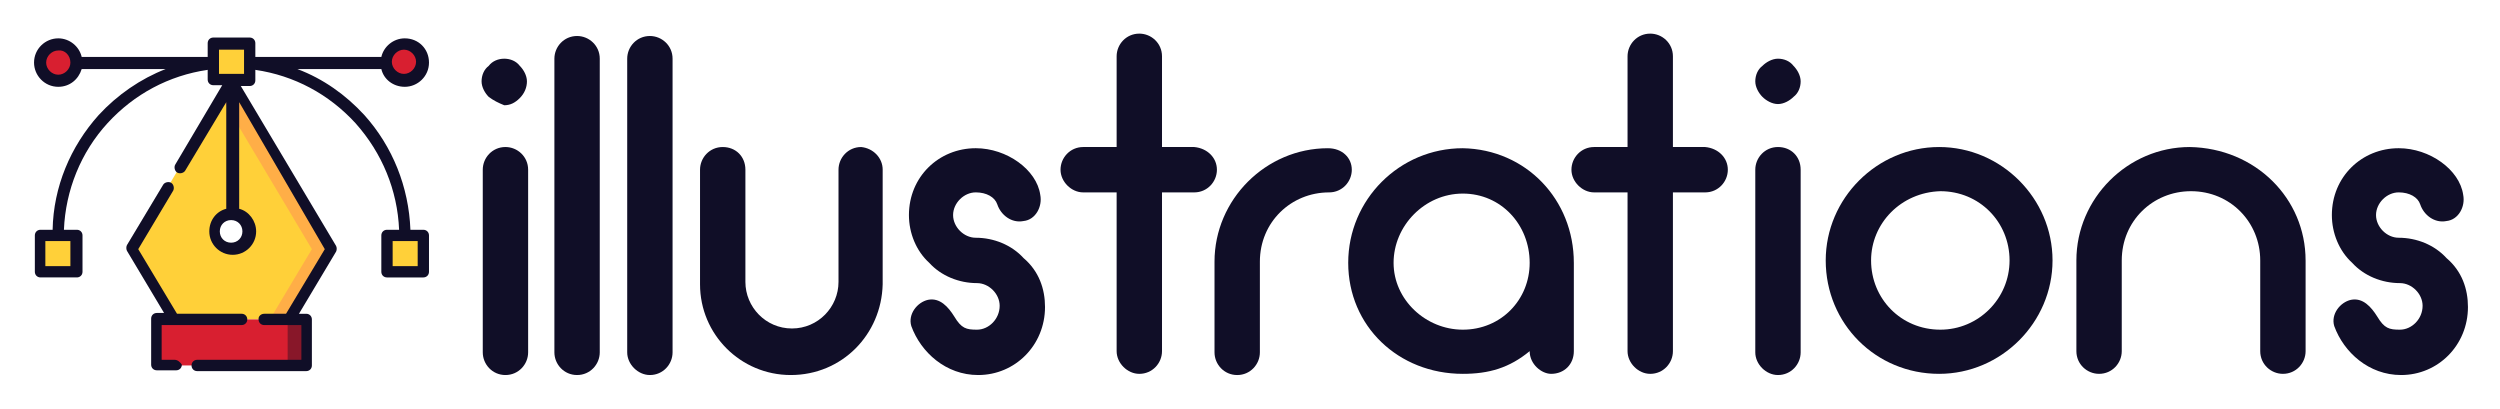
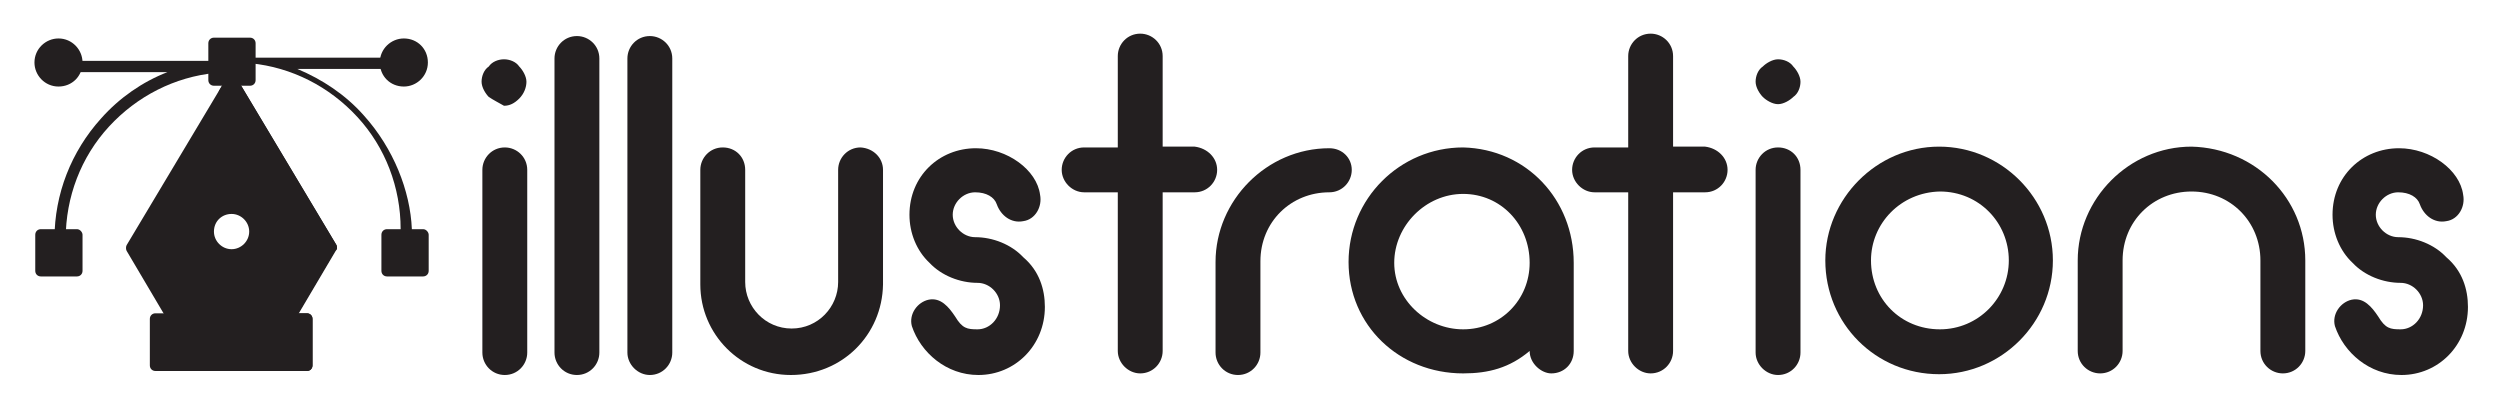
- <svg xmlns="http://www.w3.org/2000/svg" width="312" height="51">
-   <style type="text/css">.st0{fill:#100E27;}
- 	.st1{fill:#FFD039;}
- 	.st2{fill:#D81F30;}
- 	.st3{fill:#FFAE47;}
- 	.st4{fill:#881729;}</style>
+ <svg xmlns="http://www.w3.org/2000/svg" version="1.1" id="Layer_1" x="0px" y="0px" viewBox="0 0 312 51" style="enable-background:new 0 0 312 51;" xml:space="preserve">
+   <style type="text/css">
+ 	.st0{fill:none;}
+ 	.st1{fill:#231F20;}
+ 	.st2{display:none;}
+ 	.st3{display:inline;}
+ </style>
  <g>
-     <rect fill="none" id="canvas_background" height="53" width="314" y="-1" x="-1" />
+     <rect id="canvas_background" x="-1" y="-1" class="st0" width="314" height="53" />
  </g>
-   <g>
-     <g stroke="null" id="svg_16">
-       <g stroke="null" id="svg_14">
-         <path stroke="null" d="m60.994,12.092c-0.447,-0.447 -0.894,-1.192 -0.894,-1.937c0,-0.745 0.298,-1.49 0.894,-1.937c0.447,-0.596 1.192,-0.894 1.937,-0.894c0.745,0 1.49,0.298 1.937,0.894c0.447,0.447 0.894,1.192 0.894,1.937c0,0.745 -0.298,1.49 -0.894,2.086s-1.192,0.894 -1.937,0.894c-0.745,-0.298 -1.341,-0.596 -1.937,-1.043zm-0.745,31.881l0,-22.794c0,-1.49 1.192,-2.831 2.831,-2.831c1.49,0 2.831,1.192 2.831,2.831l0,22.794c0,1.49 -1.192,2.831 -2.831,2.831c-1.639,0 -2.831,-1.341 -2.831,-2.831z" class="st0" id="svg_1" />
-         <path stroke="null" d="m69.188,43.973l0,-36.649c0,-1.49 1.192,-2.831 2.831,-2.831c1.49,0 2.831,1.192 2.831,2.831l0,36.649c0,1.49 -1.192,2.831 -2.831,2.831c-1.639,0 -2.831,-1.341 -2.831,-2.831z" class="st0" id="svg_2" />
-         <path stroke="null" d="m78.275,43.973l0,-36.649c0,-1.49 1.192,-2.831 2.831,-2.831c1.49,0 2.831,1.192 2.831,2.831l0,36.649c0,1.49 -1.192,2.831 -2.831,2.831c-1.49,0 -2.831,-1.341 -2.831,-2.831z" class="st0" id="svg_3" />
-         <path stroke="null" d="m110.157,21.18l0,14.153l0,0.149c-0.149,6.257 -5.065,11.322 -11.471,11.322c-6.257,0 -11.322,-5.065 -11.322,-11.322l0,-0.149l0,-14.153c0,-1.49 1.192,-2.831 2.831,-2.831s2.831,1.192 2.831,2.831l0,14.004c0,3.129 2.533,5.81 5.81,5.81c3.278,0 5.81,-2.682 5.81,-5.81l0,-14.004c0,-1.49 1.192,-2.831 2.831,-2.831c1.49,0.149 2.682,1.341 2.682,2.831z" class="st0" id="svg_4" />
-         <path stroke="null" d="m130.418,38.312c0,4.767 -3.724,8.492 -8.343,8.492c-4.022,0 -7.151,-2.831 -8.343,-6.108c-0.447,-1.49 0.745,-2.98 2.086,-3.278c1.49,-0.298 2.533,0.894 3.278,2.086c0.894,1.49 1.49,1.639 2.831,1.639c1.49,0 2.831,-1.341 2.831,-2.98c0,-1.49 -1.341,-2.831 -2.831,-2.831c-2.235,0 -4.469,-0.894 -5.959,-2.533c-1.639,-1.49 -2.533,-3.724 -2.533,-5.959c0,-4.767 3.724,-8.343 8.343,-8.343c3.873,0 7.598,2.682 8.045,5.81c0.298,1.49 -0.596,3.129 -2.086,3.278c-1.49,0.298 -2.831,-0.745 -3.278,-2.086c-0.298,-0.894 -1.341,-1.49 -2.682,-1.49c-1.49,0 -2.831,1.341 -2.831,2.831c0,1.49 1.341,2.831 2.831,2.831c2.235,0 4.469,0.894 5.959,2.533c1.937,1.639 2.682,3.873 2.682,6.108l0,0z" class="st0" id="svg_5" />
-         <path stroke="null" d="m151.871,21.18c0,1.49 -1.192,2.831 -2.831,2.831l-4.022,0l0,19.814c0,1.49 -1.192,2.831 -2.831,2.831c-1.49,0 -2.831,-1.341 -2.831,-2.831l0,-19.814l-4.171,0c-1.49,0 -2.831,-1.341 -2.831,-2.831c0,-1.49 1.192,-2.831 2.831,-2.831l4.171,0l0,-11.322c0,-1.49 1.192,-2.831 2.831,-2.831c1.49,0 2.831,1.192 2.831,2.831l0,11.322l4.022,0c1.639,0.149 2.831,1.341 2.831,2.831z" class="st0" id="svg_6" />
-         <path stroke="null" d="m168.705,21.18c0,1.49 -1.192,2.831 -2.831,2.831c-4.767,0 -8.641,3.724 -8.641,8.641l0,11.322c0,1.49 -1.192,2.831 -2.831,2.831s-2.831,-1.341 -2.831,-2.831l0,-11.322c0,-7.747 6.406,-14.153 14.153,-14.153c1.788,0 2.98,1.192 2.98,2.682l0,0z" class="st0" id="svg_7" />
-         <path stroke="null" d="m196.415,32.8l0,11.024c0,1.639 -1.192,2.831 -2.831,2.831c-1.192,0 -2.682,-1.192 -2.682,-2.831c-2.533,2.086 -5.065,2.831 -8.343,2.831c-8.045,0 -14.302,-5.959 -14.302,-13.855s6.406,-14.302 14.302,-14.302c7.896,0.149 13.855,6.406 13.855,14.302l0,0zm-5.512,0c0,-4.767 -3.575,-8.641 -8.343,-8.641c-4.767,0 -8.641,4.022 -8.641,8.641s4.022,8.343 8.641,8.343c4.767,0 8.343,-3.724 8.343,-8.343z" class="st0" id="svg_8" />
-         <path stroke="null" d="m215.633,21.18c0,1.49 -1.192,2.831 -2.831,2.831l-4.022,0l0,19.814c0,1.49 -1.192,2.831 -2.831,2.831c-1.49,0 -2.831,-1.341 -2.831,-2.831l0,-19.814l-4.171,0c-1.49,0 -2.831,-1.341 -2.831,-2.831c0,-1.49 1.192,-2.831 2.831,-2.831l4.171,0l0,-11.322c0,-1.49 1.192,-2.831 2.831,-2.831c1.49,0 2.831,1.192 2.831,2.831l0,11.322l4.022,0c1.639,0.149 2.831,1.341 2.831,2.831z" class="st0" id="svg_9" />
-         <path stroke="null" d="m219.954,12.092c-0.447,-0.447 -0.894,-1.192 -0.894,-1.937c0,-0.745 0.298,-1.49 0.894,-1.937c0.447,-0.447 1.192,-0.894 1.937,-0.894s1.49,0.298 1.937,0.894c0.447,0.447 0.894,1.192 0.894,1.937c0,0.745 -0.298,1.49 -0.894,1.937c-0.447,0.447 -1.192,0.894 -1.937,0.894s-1.49,-0.447 -1.937,-0.894zm-0.894,31.881l0,-22.794c0,-1.49 1.192,-2.831 2.831,-2.831s2.831,1.192 2.831,2.831l0,22.794c0,1.49 -1.192,2.831 -2.831,2.831c-1.49,0 -2.831,-1.341 -2.831,-2.831z" class="st0" id="svg_10" />
-         <path stroke="null" d="m227.85,32.502c0,-7.747 6.406,-14.153 14.153,-14.153c7.747,0 14.153,6.406 14.153,14.153s-6.406,14.153 -14.153,14.153c-7.896,0 -14.153,-6.257 -14.153,-14.153zm5.661,0c0,4.767 3.724,8.641 8.641,8.641c4.767,0 8.641,-3.873 8.641,-8.641s-3.724,-8.641 -8.641,-8.641c-4.916,0.149 -8.641,4.022 -8.641,8.641z" class="st0" id="svg_11" />
-         <path stroke="null" d="m287.739,32.502l0,11.322c0,1.49 -1.192,2.831 -2.831,2.831c-1.49,0 -2.831,-1.192 -2.831,-2.831l0,-11.322c0,-4.767 -3.724,-8.641 -8.641,-8.641c-4.767,0 -8.641,3.724 -8.641,8.641l0,11.322c0,1.49 -1.192,2.831 -2.831,2.831c-1.49,0 -2.831,-1.192 -2.831,-2.831l0,-11.322c0,-7.747 6.406,-14.153 14.153,-14.153c8.194,0.149 14.451,6.406 14.451,14.153z" class="st0" id="svg_12" />
-         <path stroke="null" d="m308,38.312c0,4.767 -3.724,8.492 -8.343,8.492c-4.022,0 -7.151,-2.831 -8.343,-6.108c-0.447,-1.49 0.745,-2.98 2.086,-3.278c1.49,-0.298 2.533,0.894 3.278,2.086c0.894,1.49 1.49,1.639 2.831,1.639c1.49,0 2.831,-1.341 2.831,-2.98c0,-1.49 -1.341,-2.831 -2.831,-2.831c-2.235,0 -4.469,-0.894 -5.959,-2.533c-1.639,-1.49 -2.533,-3.724 -2.533,-5.959c0,-4.767 3.724,-8.343 8.343,-8.343c3.873,0 7.598,2.682 8.045,5.81c0.298,1.49 -0.596,3.129 -2.086,3.278c-1.49,0.298 -2.831,-0.745 -3.278,-2.086c-0.298,-0.894 -1.341,-1.49 -2.682,-1.49c-1.49,0 -2.831,1.341 -2.831,2.831c0,1.49 1.341,2.831 2.831,2.831c2.235,0 4.469,0.894 5.959,2.533c1.937,1.639 2.682,3.873 2.682,6.108l0,0z" class="st0" id="svg_13" />
-       </g>
+   <g id="svg_16">
+     <g id="svg_14">
+       <path id="svg_1" class="st1" d="M61,12.1c-0.4-0.4-0.9-1.2-0.9-1.9s0.3-1.5,0.9-1.9c0.4-0.6,1.2-0.9,1.9-0.9    c0.7,0,1.5,0.3,1.9,0.9c0.4,0.4,0.9,1.2,0.9,1.9s-0.3,1.5-0.9,2.1s-1.2,0.9-1.9,0.9C62.2,12.8,61.6,12.5,61,12.1z M60.2,44V21.2    c0-1.5,1.2-2.8,2.8-2.8c1.5,0,2.8,1.2,2.8,2.8V44c0,1.5-1.2,2.8-2.8,2.8C61.4,46.8,60.2,45.5,60.2,44z" />
+       <path id="svg_2" class="st1" d="M69.2,44V7.3c0-1.5,1.2-2.8,2.8-2.8c1.5,0,2.8,1.2,2.8,2.8V44c0,1.5-1.2,2.8-2.8,2.8    C70.4,46.8,69.2,45.5,69.2,44z" />
+       <path id="svg_3" class="st1" d="M78.3,44V7.3c0-1.5,1.2-2.8,2.8-2.8c1.5,0,2.8,1.2,2.8,2.8V44c0,1.5-1.2,2.8-2.8,2.8    C79.6,46.8,78.3,45.5,78.3,44z" />
+       <path id="svg_4" class="st1" d="M110.2,21.2v14.2v0.1c-0.1,6.3-5.1,11.3-11.5,11.3c-6.3,0-11.3-5.1-11.3-11.3v-0.1V21.2    c0-1.5,1.2-2.8,2.8-2.8s2.8,1.2,2.8,2.8v14c0,3.1,2.5,5.8,5.8,5.8c3.3,0,5.8-2.7,5.8-5.8v-14c0-1.5,1.2-2.8,2.8-2.8    C109,18.5,110.2,19.7,110.2,21.2z" />
+       <path id="svg_5" class="st1" d="M130.4,38.3c0,4.8-3.7,8.5-8.3,8.5c-4,0-7.2-2.8-8.3-6.1c-0.4-1.5,0.7-3,2.1-3.3    c1.5-0.3,2.5,0.9,3.3,2.1c0.9,1.5,1.5,1.6,2.8,1.6c1.5,0,2.8-1.3,2.8-3c0-1.5-1.3-2.8-2.8-2.8c-2.2,0-4.5-0.9-6-2.5    c-1.6-1.5-2.5-3.7-2.5-6c0-4.8,3.7-8.3,8.3-8.3c3.9,0,7.6,2.7,8,5.8c0.3,1.5-0.6,3.1-2.1,3.3c-1.5,0.3-2.8-0.7-3.3-2.1    c-0.3-0.9-1.3-1.5-2.7-1.5c-1.5,0-2.8,1.3-2.8,2.8c0,1.5,1.3,2.8,2.8,2.8c2.2,0,4.5,0.9,6,2.5C129.7,33.8,130.4,36.1,130.4,38.3    L130.4,38.3L130.4,38.3z" />
+       <path id="svg_6" class="st1" d="M151.9,21.2c0,1.5-1.2,2.8-2.8,2.8h-4v19.8c0,1.5-1.2,2.8-2.8,2.8c-1.5,0-2.8-1.3-2.8-2.8V24h-4.2    c-1.5,0-2.8-1.3-2.8-2.8c0-1.5,1.2-2.8,2.8-2.8h4.2V7c0-1.5,1.2-2.8,2.8-2.8c1.5,0,2.8,1.2,2.8,2.8v11.3h4    C150.7,18.5,151.9,19.7,151.9,21.2z" />
+       <path id="svg_7" class="st1" d="M168.7,21.2c0,1.5-1.2,2.8-2.8,2.8c-4.8,0-8.6,3.7-8.6,8.6V44c0,1.5-1.2,2.8-2.8,2.8    s-2.8-1.3-2.8-2.8V32.7c0-7.7,6.4-14.2,14.2-14.2C167.5,18.5,168.7,19.7,168.7,21.2L168.7,21.2L168.7,21.2z" />
+       <path id="svg_8" class="st1" d="M196.4,32.8v11c0,1.6-1.2,2.8-2.8,2.8c-1.2,0-2.7-1.2-2.7-2.8c-2.5,2.1-5.1,2.8-8.3,2.8    c-8,0-14.3-6-14.3-13.9s6.4-14.3,14.3-14.3C190.5,18.6,196.4,24.9,196.4,32.8C196.4,32.8,196.4,32.8,196.4,32.8z M190.9,32.8    c0-4.8-3.6-8.6-8.3-8.6s-8.6,4-8.6,8.6s4,8.3,8.6,8.3C187.3,41.1,190.9,37.4,190.9,32.8z" />
+       <path id="svg_9" class="st1" d="M215.6,21.2c0,1.5-1.2,2.8-2.8,2.8h-4v19.8c0,1.5-1.2,2.8-2.8,2.8c-1.5,0-2.8-1.3-2.8-2.8V24h-4.2    c-1.5,0-2.8-1.3-2.8-2.8c0-1.5,1.2-2.8,2.8-2.8h4.2V7c0-1.5,1.2-2.8,2.8-2.8c1.5,0,2.8,1.2,2.8,2.8v11.3h4    C214.4,18.5,215.6,19.7,215.6,21.2z" />
+       <path id="svg_10" class="st1" d="M220,12.1c-0.4-0.4-0.9-1.2-0.9-1.9s0.3-1.5,0.9-1.9c0.4-0.4,1.2-0.9,1.9-0.9s1.5,0.3,1.9,0.9    c0.4,0.4,0.9,1.2,0.9,1.9s-0.3,1.5-0.9,1.9c-0.4,0.4-1.2,0.9-1.9,0.9S220.4,12.5,220,12.1z M219.1,44V21.2c0-1.5,1.2-2.8,2.8-2.8    s2.8,1.2,2.8,2.8V44c0,1.5-1.2,2.8-2.8,2.8C220.4,46.8,219.1,45.5,219.1,44z" />
+       <path id="svg_11" class="st1" d="M227.8,32.5c0-7.7,6.4-14.2,14.2-14.2s14.2,6.4,14.2,14.2s-6.4,14.2-14.2,14.2    C234.1,46.7,227.8,40.4,227.8,32.5z M233.5,32.5c0,4.8,3.7,8.6,8.6,8.6c4.8,0,8.6-3.9,8.6-8.6s-3.7-8.6-8.6-8.6    C237.2,24,233.5,27.9,233.5,32.5z" />
+       <path id="svg_12" class="st1" d="M287.7,32.5v11.3c0,1.5-1.2,2.8-2.8,2.8c-1.5,0-2.8-1.2-2.8-2.8V32.5c0-4.8-3.7-8.6-8.6-8.6    c-4.8,0-8.6,3.7-8.6,8.6v11.3c0,1.5-1.2,2.8-2.8,2.8c-1.5,0-2.8-1.2-2.8-2.8V32.5c0-7.7,6.4-14.2,14.2-14.2    C281.5,18.5,287.7,24.8,287.7,32.5L287.7,32.5z" />
+       <path id="svg_13" class="st1" d="M308,38.3c0,4.8-3.7,8.5-8.3,8.5c-4,0-7.2-2.8-8.3-6.1c-0.4-1.5,0.7-3,2.1-3.3    c1.5-0.3,2.5,0.9,3.3,2.1c0.9,1.5,1.5,1.6,2.8,1.6c1.5,0,2.8-1.3,2.8-3c0-1.5-1.3-2.8-2.8-2.8c-2.2,0-4.5-0.9-6-2.5    c-1.6-1.5-2.5-3.7-2.5-6c0-4.8,3.7-8.3,8.3-8.3c3.9,0,7.6,2.7,8,5.8c0.3,1.5-0.6,3.1-2.1,3.3c-1.5,0.3-2.8-0.7-3.3-2.1    c-0.3-0.9-1.3-1.5-2.7-1.5c-1.5,0-2.8,1.3-2.8,2.8c0,1.5,1.3,2.8,2.8,2.8c2.2,0,4.5,0.9,6,2.5C307.3,33.8,308,36.1,308,38.3    L308,38.3L308,38.3z" />
    </g>
-     <g stroke="null" id="svg_17">
-       <g stroke="null" id="Capa_1">
-         <g stroke="null" id="svg_2_1_">
-           <path stroke="null" d="m28.844,10.028l-12.498,21.066l5.241,8.769l7.257,0l1.21,0l1.411,0l1.512,0l3.125,0l5.241,-8.769l-12.498,-21.066c0,0 0,0 0,0zm0,21.066c-1.21,0 -2.117,-1.008 -2.117,-2.117c0,-1.21 1.008,-2.117 2.117,-2.117c1.21,0 2.117,1.008 2.117,2.117c0.101,1.109 -0.907,2.117 -2.117,2.117z" class="st1" id="svg_3_1_" />
-           <g stroke="null" id="svg_4_1_">
-             <circle stroke="null" r="2.318" cy="7.811" cx="7.274" class="st2" id="svg_5_1_" />
-             <circle stroke="null" r="2.318" cy="7.811" cx="50.413" class="st2" id="svg_6_1_" />
-           </g>
-           <g stroke="null" id="svg_7_1_">
-             <rect stroke="null" height="4.536" width="4.536" class="st1" y="29.381" x="4.956" id="svg_8_1_" />
-             <rect stroke="null" height="4.536" width="4.536" class="st1" y="5.392" x="26.525" id="svg_9_1_" />
-             <rect stroke="null" height="4.536" width="4.536" class="st1" y="29.381" x="48.196" id="svg_10_1_" />
-           </g>
-           <polygon stroke="null" points="28.844,10.028 27.634,12.145 38.923,31.094 33.682,39.863 36.101,39.863 41.342,31.094 " class="st3" id="svg_11_1_" />
-           <rect stroke="null" height="5.745" width="18.949" class="st2" y="39.863" x="19.369" id="svg_12_1_" />
-           <rect stroke="null" height="5.745" width="2.419" class="st4" y="39.863" x="35.899" id="svg_13_1_" />
-           <path stroke="null" d="m21.788,44.903l-1.613,0l0,-4.334l1.512,0l0,0l8.467,0c0.403,0 0.706,-0.302 0.706,-0.706l0,0l0,0c0,-0.403 -0.302,-0.706 -0.706,-0.706l-8.063,0l-4.838,-8.063l4.334,-7.257c0.202,-0.302 0.101,-0.806 -0.202,-1.008c-0.302,-0.202 -0.806,-0.101 -1.008,0.202l-4.536,7.56c-0.101,0.202 -0.101,0.504 0,0.706l4.636,7.761l-0.907,0c-0.403,0 -0.706,0.302 -0.706,0.706l0,5.745c0,0.403 0.302,0.706 0.706,0.706l2.419,0c0.403,0 0.706,-0.302 0.706,-0.706c-0.202,-0.302 -0.504,-0.605 -0.907,-0.605c0,0 0,0 0,0z" class="st0" id="svg_14_1_" />
-           <path stroke="null" d="m52.832,28.675l-1.613,0c-0.202,-5.342 -2.217,-10.382 -5.745,-14.313c-2.318,-2.52 -5.14,-4.536 -8.366,-5.745l10.483,0c0.302,1.31 1.512,2.217 2.923,2.217c1.613,0 3.024,-1.31 3.024,-3.024s-1.31,-3.024 -3.024,-3.024c-1.411,0 -2.621,1.008 -2.923,2.318l-15.724,0l0,-1.713c0,-0.403 -0.302,-0.706 -0.706,-0.706l-4.536,0c-0.403,0 -0.706,0.302 -0.706,0.706l0,1.713l-15.724,0c-0.302,-1.31 -1.512,-2.318 -2.923,-2.318c-1.613,0 -3.024,1.31 -3.024,3.024c0,1.613 1.31,3.024 3.024,3.024c1.411,0 2.52,-0.907 2.923,-2.217l10.483,0c-3.125,1.21 -6.048,3.225 -8.366,5.745c-3.528,3.931 -5.644,8.971 -5.745,14.313l-1.512,0c-0.403,0 -0.706,0.302 -0.706,0.706l0,4.536c0,0.403 0.302,0.706 0.706,0.706l4.536,0c0.403,0 0.706,-0.302 0.706,-0.706l0,-4.536c0,-0.403 -0.302,-0.706 -0.706,-0.706l-1.613,0c0.202,-4.939 2.117,-9.676 5.443,-13.305c3.326,-3.629 7.66,-5.947 12.498,-6.652l0,1.21c0,0.403 0.302,0.706 0.706,0.706l1.109,0l-5.846,9.878c-0.202,0.302 -0.101,0.806 0.202,1.008c0.302,0.202 0.806,0.101 1.008,-0.202l5.14,-8.567l0,13.305c-1.21,0.302 -2.117,1.411 -2.117,2.822c0,1.613 1.31,2.923 2.923,2.923c1.613,0 2.923,-1.31 2.923,-2.923c0,-1.31 -0.907,-2.52 -2.117,-2.822l0,-13.305l10.684,18.344l-4.838,8.063l-2.721,0c-0.403,0 -0.706,0.302 -0.706,0.605c0,0 0,0 0,0.101c0,0.403 0.302,0.706 0.706,0.706l3.125,0l0,0l1.512,0l0,4.334l-13.002,0c-0.403,0 -0.706,0.302 -0.706,0.706s0.302,0.706 0.706,0.706l13.607,0c0.403,0 0.706,-0.302 0.706,-0.706l0,-5.745c0,-0.403 -0.302,-0.706 -0.706,-0.706l-0.907,0l4.636,-7.761c0.101,-0.202 0.101,-0.504 0,-0.706l-11.894,-19.957l1.109,0c0.403,0 0.706,-0.302 0.706,-0.706l0,-1.31c4.838,0.706 9.172,3.024 12.498,6.652c3.326,3.729 5.241,8.366 5.443,13.305l-1.512,0c-0.403,0 -0.706,0.302 -0.706,0.706l0,4.536c0,0.403 0.302,0.706 0.706,0.706l4.536,0c0.403,0 0.706,-0.302 0.706,-0.706l0,-4.536c0,-0.403 -0.302,-0.706 -0.706,-0.706c0,0 0,0 0,0zm-44.047,4.536l-3.125,0l0,-3.125l3.125,0l0,3.125zm41.628,-27.013c0.806,0 1.512,0.706 1.512,1.512c0,0.806 -0.706,1.512 -1.512,1.512c-0.806,0 -1.512,-0.706 -1.512,-1.512c0,-0.806 0.706,-1.512 1.512,-1.512zm-43.14,3.125c-0.806,0 -1.512,-0.706 -1.512,-1.512c0,-0.806 0.706,-1.512 1.512,-1.512c0.806,-0.101 1.512,0.605 1.512,1.512c0,0.806 -0.706,1.512 -1.512,1.512zm22.981,19.554c0,0.806 -0.605,1.411 -1.411,1.411c-0.806,0 -1.411,-0.605 -1.411,-1.411c0,-0.806 0.605,-1.411 1.411,-1.411s1.411,0.605 1.411,1.411zm0.202,-19.655l-3.125,0l0,-1.31l0,0l0,-1.713l3.125,0l0,1.713l0,0l0,1.31zm21.671,23.989l-3.125,0l0,-3.125l3.125,0l0,3.125z" class="st0" id="svg_15" />
+   </g>
+   <g id="svg_17" class="st2">
+     <g id="Capa_1" class="st3">
+       <g id="svg_2_1_">
+         <path id="svg_3_1_" class="st1" d="M28.8,10L16.3,31.1l5.2,8.8h7.3h1.2h1.4H33h3.1l5.2-8.8L28.8,10C28.8,10,28.8,10,28.8,10z      M28.8,31.1c-1.2,0-2.1-1-2.1-2.1c0-1.2,1-2.1,2.1-2.1c1.2,0,2.1,1,2.1,2.1C31.1,30.1,30.1,31.1,28.8,31.1z" />
+         <g id="svg_4_1_">
+           <circle id="svg_5_1_" class="st1" cx="7.3" cy="7.8" r="2.3" />
+           <circle id="svg_6_1_" class="st1" cx="50.4" cy="7.8" r="2.3" />
        </g>
+         <g id="svg_7_1_">
+           <rect id="svg_8_1_" x="5" y="29.4" class="st1" width="4.5" height="4.5" />
+           <rect id="svg_9_1_" x="26.5" y="5.4" class="st1" width="4.5" height="4.5" />
+           <rect id="svg_10_1_" x="48.2" y="29.4" class="st1" width="4.5" height="4.5" />
+         </g>
+         <polygon id="svg_11_1_" class="st1" points="28.8,10 27.6,12.1 38.9,31.1 33.7,39.9 36.1,39.9 41.3,31.1    " />
+         <rect id="svg_12_1_" x="19.4" y="39.9" class="st1" width="18.9" height="5.7" />
+         <rect id="svg_13_1_" x="35.9" y="39.9" class="st1" width="2.4" height="5.7" />
+         <path id="svg_14_1_" class="st1" d="M21.8,44.9h-1.6v-4.3h1.5l0,0h8.5c0.4,0,0.7-0.3,0.7-0.7l0,0l0,0c0-0.4-0.3-0.7-0.7-0.7h-8.1     l-4.8-8.1l4.3-7.3c0.2-0.3,0.1-0.8-0.2-1c-0.3-0.2-0.8-0.1-1,0.2l-4.5,7.6c-0.1,0.2-0.1,0.5,0,0.7l4.6,7.8h-0.9     c-0.4,0-0.7,0.3-0.7,0.7v5.7c0,0.4,0.3,0.7,0.7,0.7H22c0.4,0,0.7-0.3,0.7-0.7C22.5,45.2,22.2,44.9,21.8,44.9L21.8,44.9L21.8,44.9     z" />
+         <path id="svg_15" class="st1" d="M52.8,28.7h-1.6C51,23.3,49,18.3,45.5,14.4c-2.3-2.5-5.1-4.5-8.4-5.7h10.5     c0.3,1.3,1.5,2.2,2.9,2.2c1.6,0,3-1.3,3-3s-1.3-3-3-3c-1.4,0-2.6,1-2.9,2.3H31.9V5.4c0-0.4-0.3-0.7-0.7-0.7h-4.5     c-0.4,0-0.7,0.3-0.7,0.7v1.7H10.2C9.9,5.8,8.7,4.8,7.3,4.8c-1.6,0-3,1.3-3,3c0,1.6,1.3,3,3,3c1.4,0,2.5-0.9,2.9-2.2h10.5     c-3.1,1.2-6,3.2-8.4,5.7c-3.5,3.9-5.6,9-5.7,14.3H5.1c-0.4,0-0.7,0.3-0.7,0.7v4.5c0,0.4,0.3,0.7,0.7,0.7h4.5     c0.4,0,0.7-0.3,0.7-0.7v-4.5c0-0.4-0.3-0.7-0.7-0.7H8c0.2-4.9,2.1-9.7,5.4-13.3s7.7-5.9,12.5-6.7v1.2c0,0.4,0.3,0.7,0.7,0.7h1.1     l-5.8,9.9c-0.2,0.3-0.1,0.8,0.2,1c0.3,0.2,0.8,0.1,1-0.2l5.1-8.6v13.3c-1.2,0.3-2.1,1.4-2.1,2.8c0,1.6,1.3,2.9,2.9,2.9     c1.6,0,2.9-1.3,2.9-2.9c0-1.3-0.9-2.5-2.1-2.8V12.7l10.7,18.3l-4.8,8.1H33c-0.4,0-0.7,0.3-0.7,0.6c0,0,0,0,0,0.1     c0,0.4,0.3,0.7,0.7,0.7h3.1l0,0h1.5v4.3h-13c-0.4,0-0.7,0.3-0.7,0.7s0.3,0.7,0.7,0.7h13.6c0.4,0,0.7-0.3,0.7-0.7v-5.7     c0-0.4-0.3-0.7-0.7-0.7h-0.9l4.6-7.8c0.1-0.2,0.1-0.5,0-0.7l-11.9-20h1.1c0.4,0,0.7-0.3,0.7-0.7V8.7c4.8,0.7,9.2,3,12.5,6.7     c3.3,3.7,5.2,8.4,5.4,13.3h-1.5c-0.4,0-0.7,0.3-0.7,0.7v4.5c0,0.4,0.3,0.7,0.7,0.7h4.5c0.4,0,0.7-0.3,0.7-0.7v-4.5     C53.5,29,53.2,28.7,52.8,28.7L52.8,28.7L52.8,28.7z M8.8,33.2H5.7v-3.1h3.1V33.2z M50.4,6.2c0.8,0,1.5,0.7,1.5,1.5     s-0.7,1.5-1.5,1.5s-1.5-0.7-1.5-1.5S49.6,6.2,50.4,6.2z M7.3,9.3c-0.8,0-1.5-0.7-1.5-1.5s0.7-1.5,1.5-1.5     c0.8-0.1,1.5,0.6,1.5,1.5C8.8,8.6,8.1,9.3,7.3,9.3z M30.3,28.9c0,0.8-0.6,1.4-1.4,1.4s-1.4-0.6-1.4-1.4s0.6-1.4,1.4-1.4     S30.3,28.1,30.3,28.9z M30.5,9.2h-3.1V7.9l0,0V6.2h3.1v1.7l0,0V9.2z M52.1,33.2H49v-3.1h3.1V33.2z" />
      </g>
    </g>
  </g>
+   <g>
+     <g>
+       <path class="st1" d="M45.4,14.4c-2.3-2.6-5.2-4.5-8.3-5.8h11.1c0.4,0,0.7-0.3,0.7-0.7c0-0.4-0.3-0.7-0.7-0.7h-17    c-0.1,0-0.1,0-0.2,0c0,0,0,0,0,0c0,0,0,0-0.1,0c0,0,0,0,0,0c0,0,0,0,0,0c0,0,0,0,0,0c0,0,0,0,0,0c0,0,0,0,0,0c0,0,0,0,0,0    c0,0,0,0,0,0c0,0,0,0,0,0c0,0,0,0,0,0c0,0,0,0,0,0c0,0,0,0,0,0c0,0,0,0,0,0c0,0,0,0,0,0c0,0,0,0,0,0c0,0,0,0,0,0c0,0,0,0,0,0    c0,0,0,0,0,0c0,0,0,0,0,0c0,0,0,0,0,0c0,0,0,0,0,0c0,0,0,0,0,0c0,0,0,0,0,0c0,0,0,0,0,0.1c0,0,0,0,0,0c0,0,0,0,0,0c0,0,0,0,0,0    c0,0,0,0,0,0v0c0,0,0,0,0,0c0,0,0,0,0,0.1c0,0,0,0,0,0c0,0,0,0,0,0.1c0,0,0,0,0,0c0,0,0,0,0,0c0,0,0,0,0,0.1c0,0,0,0,0,0    c0,0,0,0,0,0.1c0,0,0,0,0,0c0,0,0,0,0,0.1c0,0,0,0,0,0c0,0,0,0,0,0c0,0,0,0,0,0c0,0,0,0,0,0c0,0,0,0,0,0c0,0,0,0,0,0c0,0,0,0,0,0    c0,0,0,0,0,0c0,0,0,0,0,0c0,0,0,0,0.1,0c0,0,0,0,0,0c0.1,0,0.2,0.1,0.3,0.1c5.1,0.5,9.8,2.9,13.3,6.7c3.5,3.8,5.4,8.8,5.4,14    c0,0.4,0.3,0.7,0.7,0.7c0.4,0,0.7-0.3,0.7-0.7C51.2,23.8,49.1,18.5,45.4,14.4z" />
+       <path class="st1" d="M27.2,8.3C27.2,8.3,27.2,8.3,27.2,8.3C27.2,8.3,27.2,8.3,27.2,8.3c0-0.1,0.1-0.1,0.1-0.1c0,0,0,0,0,0    c0,0,0,0,0,0c0,0,0,0,0,0c0,0,0,0,0,0c0,0,0,0,0,0c0,0,0,0,0,0c0,0,0,0,0-0.1c0,0,0,0,0,0c0,0,0-0.1,0-0.1c0,0,0,0,0,0    c0,0,0,0,0,0c0,0,0,0,0,0c0,0,0,0,0,0c0,0,0,0,0,0c0,0,0,0,0,0c0,0,0,0,0-0.1c0,0,0,0,0,0c0-0.1-0.1-0.2-0.2-0.3c0,0,0,0,0,0    c0,0,0,0,0,0c0,0,0,0,0,0c0,0,0,0,0,0c0,0,0,0,0,0c0,0,0,0,0,0c0,0,0,0,0,0c0,0,0,0-0.1,0c0,0,0,0,0,0c-0.1,0-0.1,0-0.2,0h-17    c-0.4,0-0.7,0.3-0.7,0.7c0,0.4,0.3,0.7,0.7,0.7h11.1c-3.1,1.2-6,3.2-8.3,5.8c-3.7,4.1-5.8,9.4-5.8,15c0,0.4,0.3,0.7,0.7,0.7    c0.4,0,0.7-0.3,0.7-0.7c0-5.2,1.9-10.2,5.4-14c3.5-3.8,8.2-6.2,13.3-6.7c0.1,0,0.2,0,0.3-0.1c0,0,0,0,0,0c0,0,0,0,0,0c0,0,0,0,0,0    c0,0,0,0,0,0C27.1,8.4,27.1,8.4,27.2,8.3C27.1,8.4,27.1,8.4,27.2,8.3C27.1,8.4,27.1,8.4,27.2,8.3C27.1,8.4,27.2,8.3,27.2,8.3    C27.2,8.3,27.2,8.3,27.2,8.3z" />
+     </g>
+     <g>
+       <path class="st1" d="M7.3,4.8c-1.6,0-3,1.3-3,3c0,1.6,1.3,3,3,3s3-1.3,3-3C10.3,6.2,9,4.8,7.3,4.8z" />
+       <path class="st1" d="M50.4,4.8c-1.6,0-3,1.3-3,3s1.3,3,3,3c1.6,0,3-1.3,3-3S52.1,4.8,50.4,4.8z" />
+     </g>
+     <g>
+       <path class="st1" d="M9.6,28.6H5.1c-0.4,0-0.7,0.3-0.7,0.7v4.5c0,0.4,0.3,0.7,0.7,0.7h4.5c0.4,0,0.7-0.3,0.7-0.7v-4.5    C10.3,29,10,28.6,9.6,28.6z" />
+       <path class="st1" d="M52.8,28.6h-4.5c-0.4,0-0.7,0.3-0.7,0.7v4.5c0,0.4,0.3,0.7,0.7,0.7h4.5c0.4,0,0.7-0.3,0.7-0.7v-4.5    C53.5,29,53.2,28.6,52.8,28.6z" />
+       <path class="st1" d="M42,30.6L29.5,9.7c-0.1-0.2-0.4-0.4-0.6-0.4c-0.3,0-0.5,0.1-0.6,0.4L15.8,30.6c-0.1,0.2-0.1,0.5,0,0.7    l5.2,8.8c0.1,0.2,0.4,0.4,0.6,0.4h14.5c0.3,0,0.5-0.1,0.6-0.4l5.2-8.8C42.1,31.1,42.1,30.9,42,30.6z M28.9,26.7    c1.2,0,2.2,1,2.2,2.2s-1,2.2-2.2,2.2s-2.2-1-2.2-2.2C26.7,27.6,27.7,26.7,28.9,26.7z" />
+     </g>
+     <path class="st1" d="M42,30.6L29.5,9.7c-0.1-0.2-0.4-0.4-0.6-0.4c-0.3,0-0.5,0.1-0.6,0.4l-1,1.7L38.9,31l-5.7,9.5h2.8   c0.3,0,0.5-0.1,0.6-0.4l5.2-8.8C42.1,31.1,42.1,30.9,42,30.6z" />
+     <path class="st1" d="M38.3,39.1H19.4c-0.4,0-0.7,0.3-0.7,0.7v5.8c0,0.4,0.3,0.7,0.7,0.7h18.9c0.4,0,0.7-0.3,0.7-0.7v-5.8   C39,39.4,38.7,39.1,38.3,39.1z" />
+     <path class="st1" d="M38.3,39.1h-2.4v7.2h2.4c0.4,0,0.7-0.3,0.7-0.7v-5.8C39,39.4,38.7,39.1,38.3,39.1z" />
+     <path class="st1" d="M28.8,9.4C28.8,9.4,28.7,9.4,28.8,9.4C28.7,9.4,28.7,9.4,28.8,9.4c-0.1,0-0.1,0-0.2,0c0,0,0,0,0,0   c0,0-0.1,0-0.1,0c0,0,0,0,0,0c0,0,0,0-0.1,0c0,0,0,0,0,0c0,0,0,0-0.1,0c0,0,0,0,0,0c0,0,0,0-0.1,0.1c0,0,0,0,0,0c0,0,0,0,0,0.1   c-0.1,0.1-0.1,0.2-0.1,0.4v16.6c0,0,0,0.1,0,0.1c0.2-0.1,0.5-0.1,0.7-0.1c0.2,0,0.5,0,0.7,0.1c0,0,0-0.1,0-0.1V10.1   c0-0.1,0-0.3-0.1-0.4c0,0,0,0,0-0.1c0,0,0,0,0,0c0,0,0,0-0.1-0.1c0,0,0,0,0,0c0,0,0,0-0.1,0c0,0,0,0,0,0c0,0,0,0-0.1,0c0,0,0,0,0,0   c0,0-0.1,0-0.1,0c0,0,0,0,0,0c0,0,0,0-0.1,0c0,0,0,0,0,0c0,0,0,0-0.1,0c0,0,0,0,0,0c0,0-0.1,0-0.1,0C28.9,9.4,28.8,9.4,28.8,9.4   C28.8,9.4,28.8,9.4,28.8,9.4z" />
+     <path class="st1" d="M28.8,9.4C28.8,9.4,28.8,9.4,28.8,9.4C28.7,9.4,28.7,9.4,28.8,9.4C28.7,9.4,28.7,9.4,28.8,9.4   C28.7,9.4,28.7,9.4,28.8,9.4c-0.1,0-0.1,0-0.2,0c0,0,0,0,0,0c0,0-0.1,0-0.1,0c0,0,0,0,0,0c0,0,0,0,0,0c0,0,0,0,0,0c0,0,0,0,0,0   c0,0,0,0-0.1,0c0,0,0,0,0,0c0,0,0,0-0.1,0.1c0,0,0,0,0,0c0,0,0,0,0,0c0,0,0,0,0,0c-0.1,0.1-0.1,0.2-0.1,0.4v2.8l1.4,2.4v-5.2   c0-0.1,0-0.3-0.1-0.4c0,0,0,0,0,0c0,0,0,0,0,0c0,0,0,0,0,0c0,0,0,0-0.1-0.1c0,0,0,0,0,0c0,0,0,0,0,0c0,0,0,0,0,0c0,0,0,0,0,0   c0,0,0,0,0,0c0,0,0,0,0,0c0,0,0,0,0,0c0,0-0.1,0-0.1,0c0,0,0,0,0,0c0,0,0,0,0,0c0,0,0,0,0,0c0,0,0,0,0,0c0,0,0,0-0.1,0c0,0,0,0,0,0   c0,0-0.1,0-0.1,0C28.9,9.4,28.8,9.4,28.8,9.4C28.8,9.4,28.8,9.4,28.8,9.4z" />
+     <path class="st1" d="M31.2,4.7h-4.5c-0.4,0-0.7,0.3-0.7,0.7V10c0,0.4,0.3,0.7,0.7,0.7h4.5c0.4,0,0.7-0.3,0.7-0.7V5.4   C31.9,5,31.6,4.7,31.2,4.7z" />
+   </g>
</svg>
